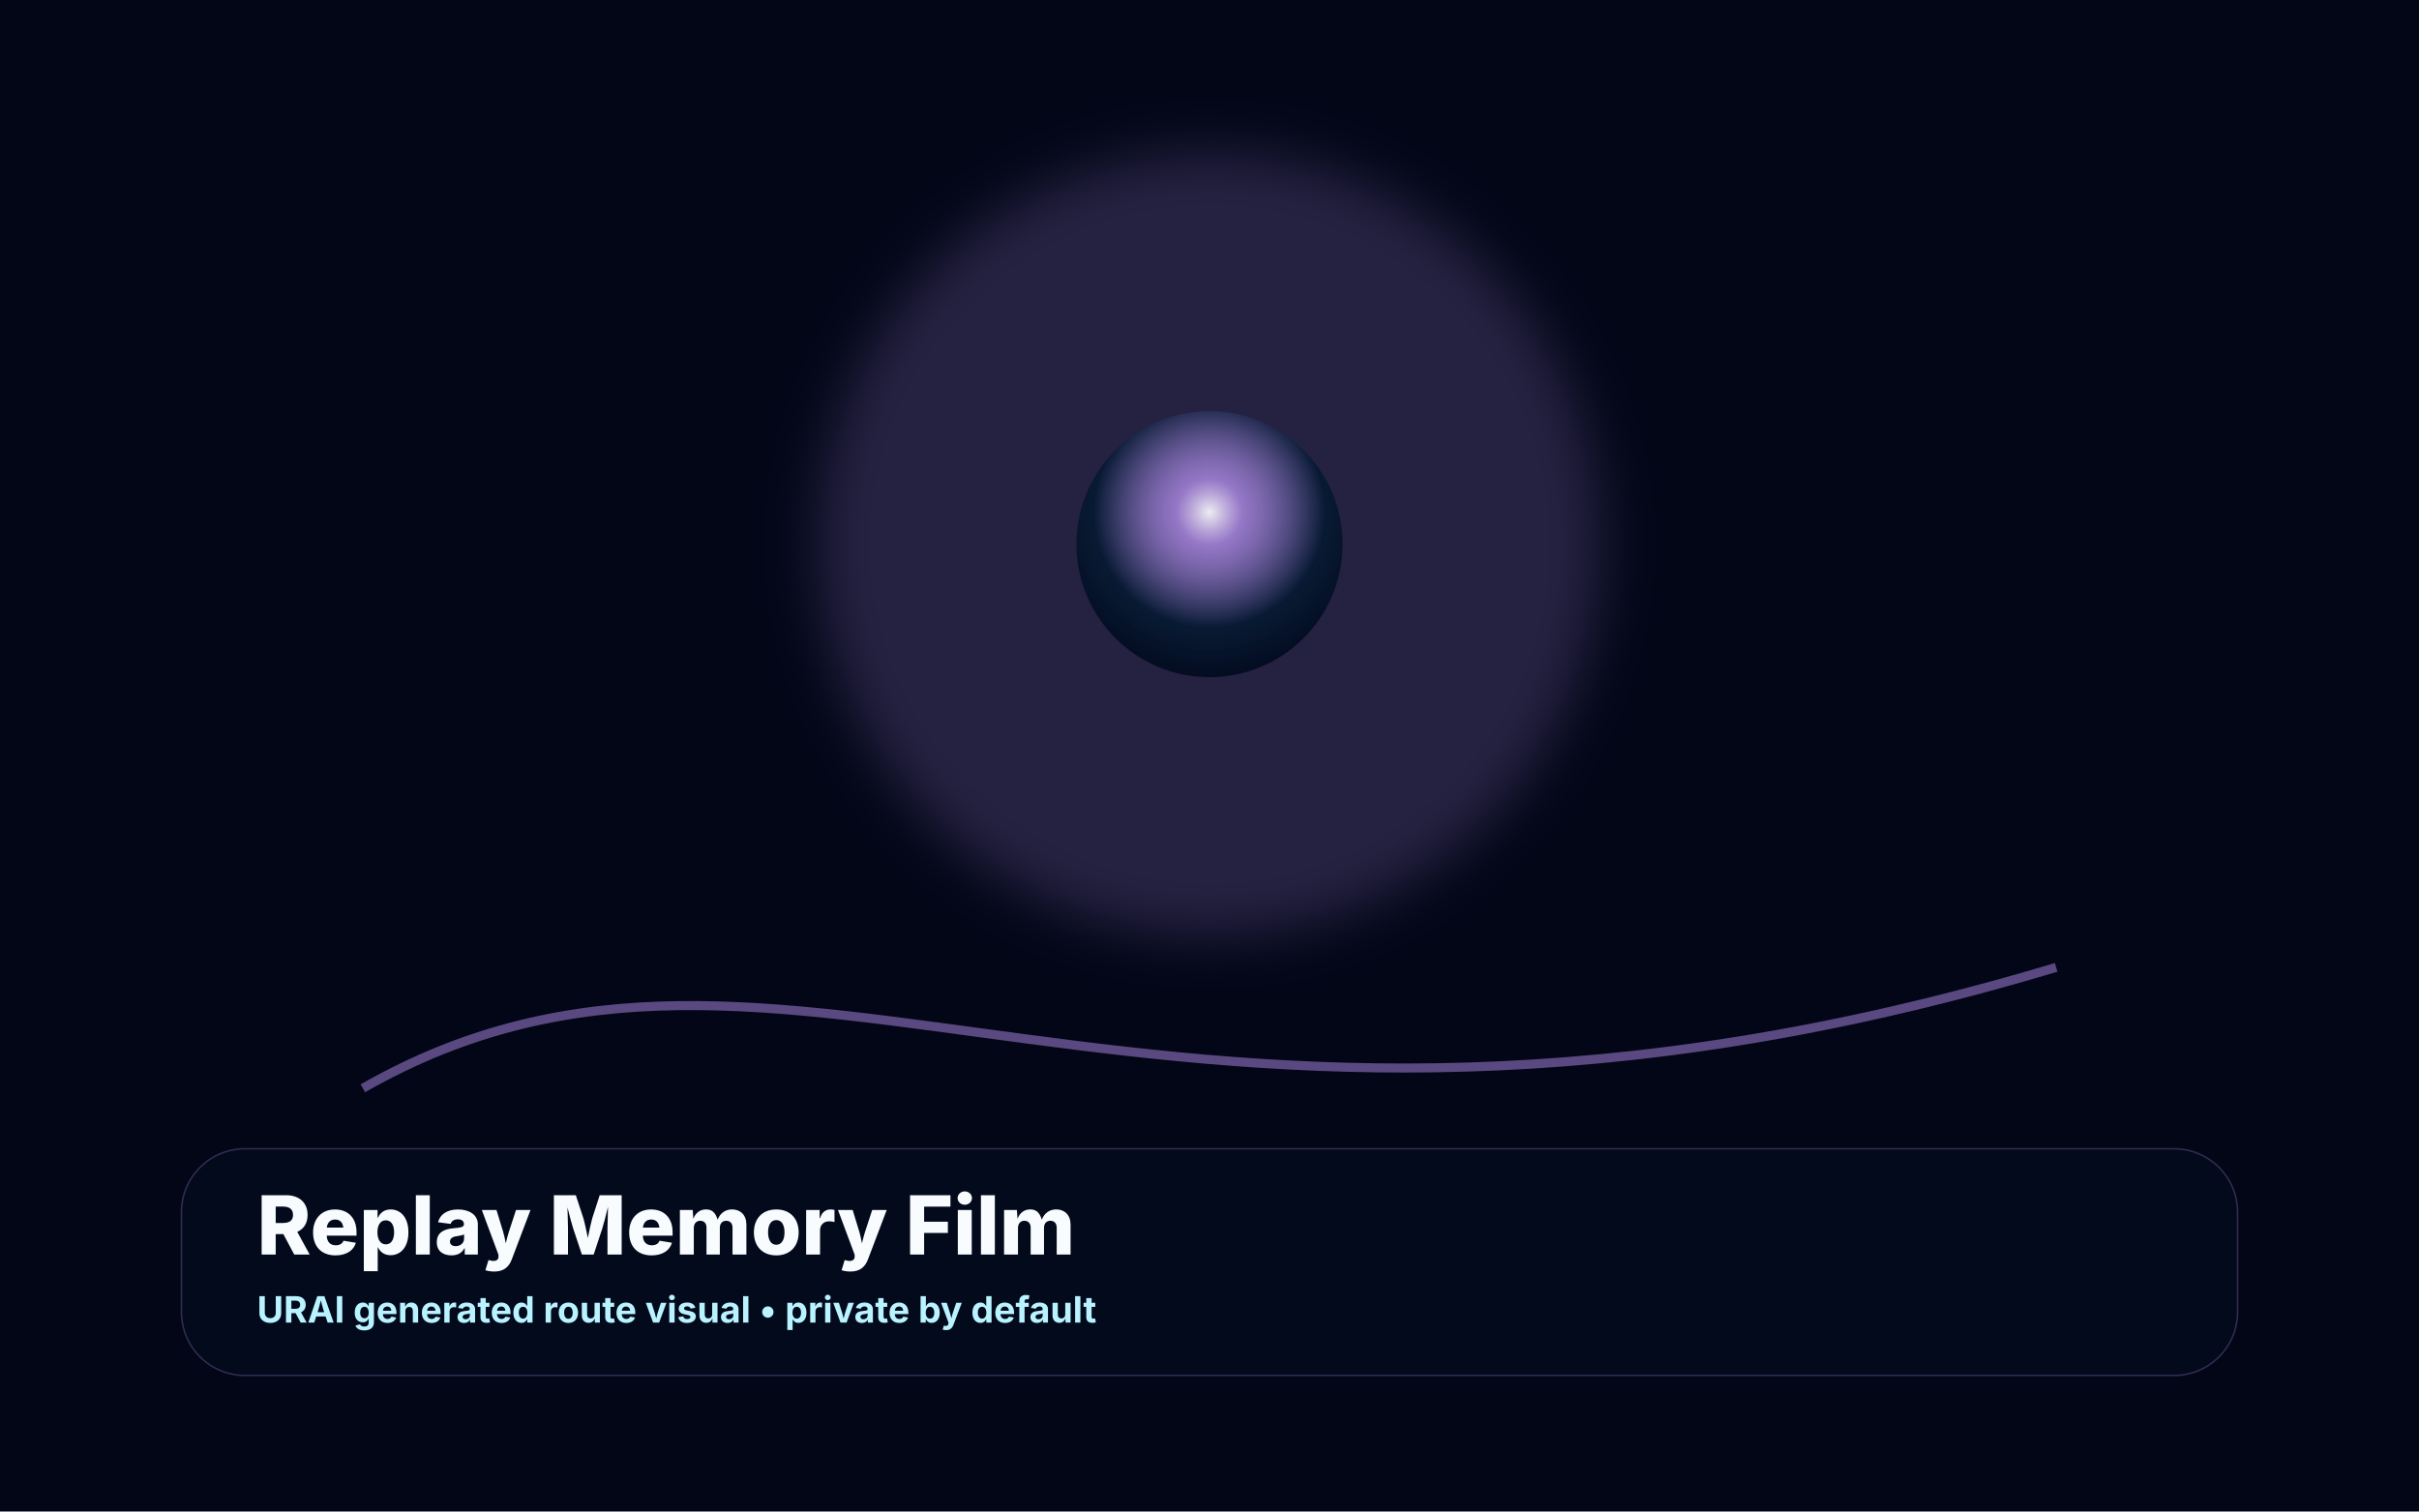
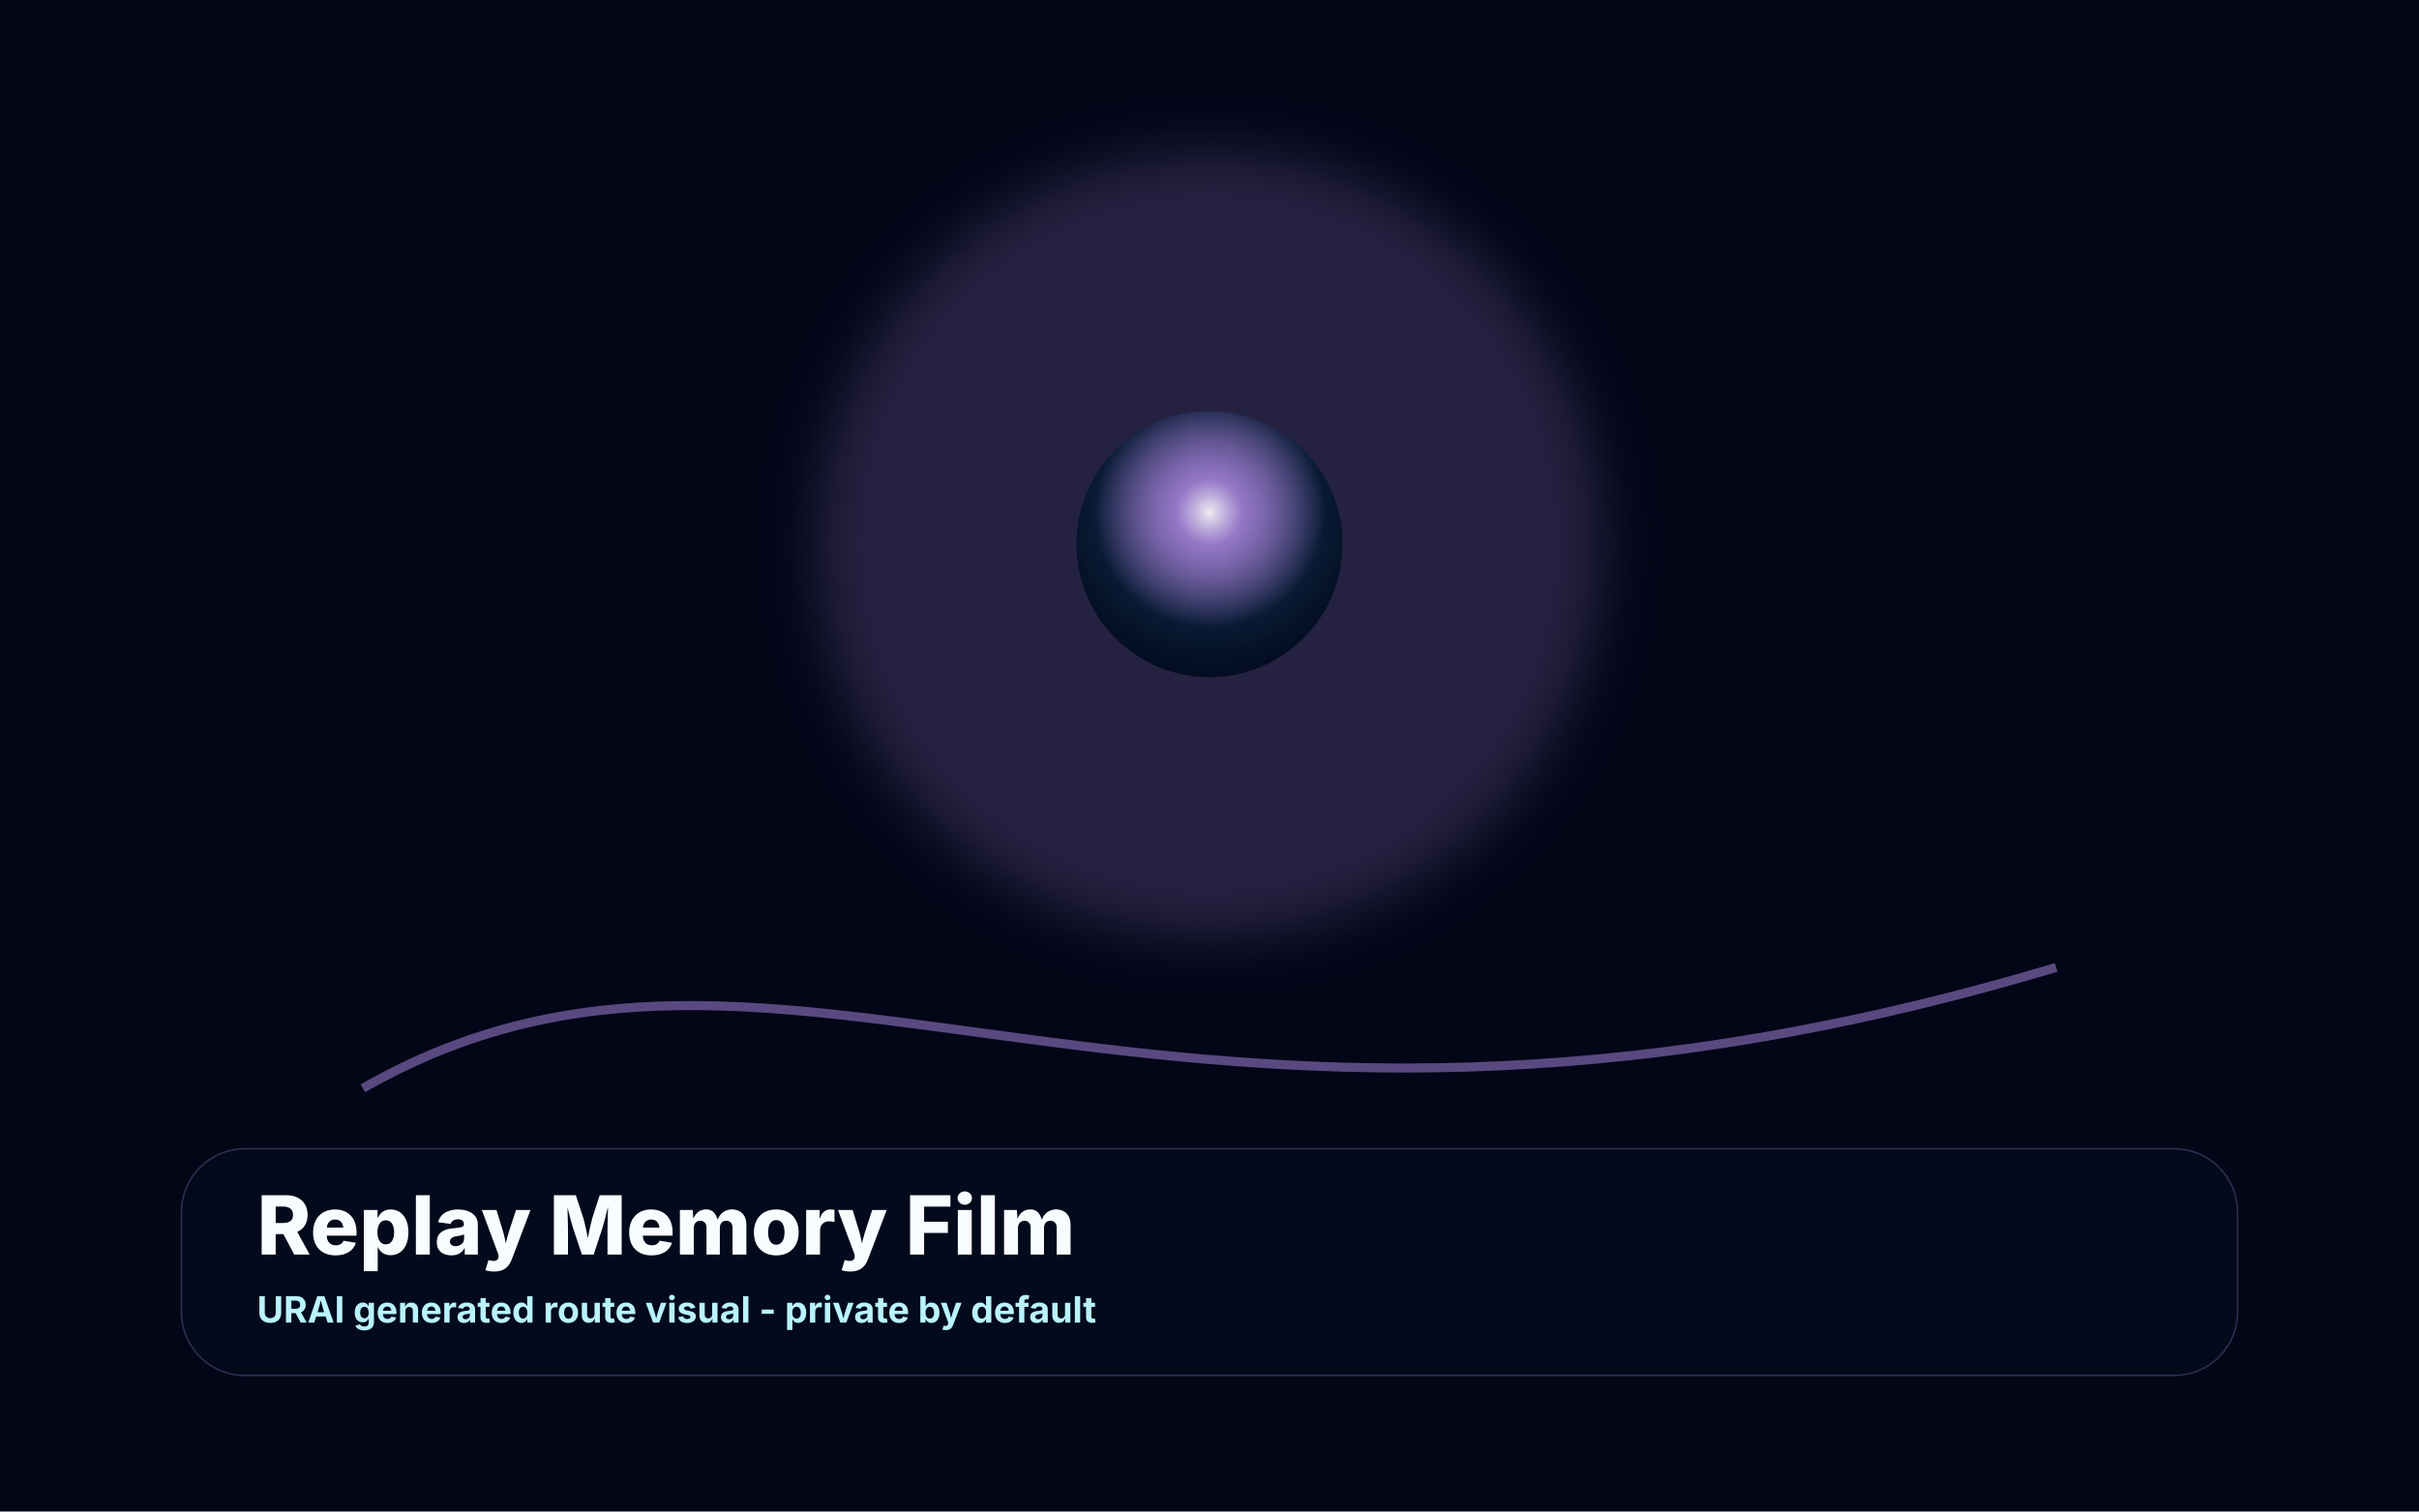
<svg xmlns="http://www.w3.org/2000/svg" viewBox="0 0 1600 1000" role="img" aria-label="Replay Memory Film">
  <defs>
    <radialGradient id="g" cx="50%" cy="38%" r="70%">
      <stop offset="0" stop-color="#ffffff" stop-opacity=".92" />
      <stop offset=".18" stop-color="#c49bff" stop-opacity=".7" />
      <stop offset=".62" stop-color="#071a33" stop-opacity=".98" />
      <stop offset="1" stop-color="#020617" />
    </radialGradient>
    <filter id="blur">
      <feGaussianBlur stdDeviation="18" />
    </filter>
  </defs>
  <rect width="1600" height="1000" fill="#020617" />
  <circle cx="800" cy="360" r="260" fill="#c49bff" opacity=".18" filter="url(#blur)" />
  <circle cx="800" cy="360" r="88" fill="url(#g)" />
  <path d="M240 720 C520 560 760 820 1360 640" fill="none" stroke="#c49bff" stroke-width="6" opacity=".45" />
  <rect x="120" y="760" width="1360" height="150" rx="42" fill="#030b1d" opacity=".78" stroke="#c49bff" stroke-opacity=".32" />
  <text x="170" y="830" font-family="Inter,Arial,sans-serif" font-size="54" font-weight="800" fill="#f8fcff">Replay Memory Film</text>
-   <text x="170" y="875" font-family="Inter,Arial,sans-serif" font-size="24" font-weight="700" fill="#b9f3ff">URAI generated route visual • private by default</text>
+   <text x="170" y="875" font-family="Inter,Arial,sans-serif" font-size="24" font-weight="700" fill="#b9f3ff">URAI generated route visual - private by default</text>
</svg>
